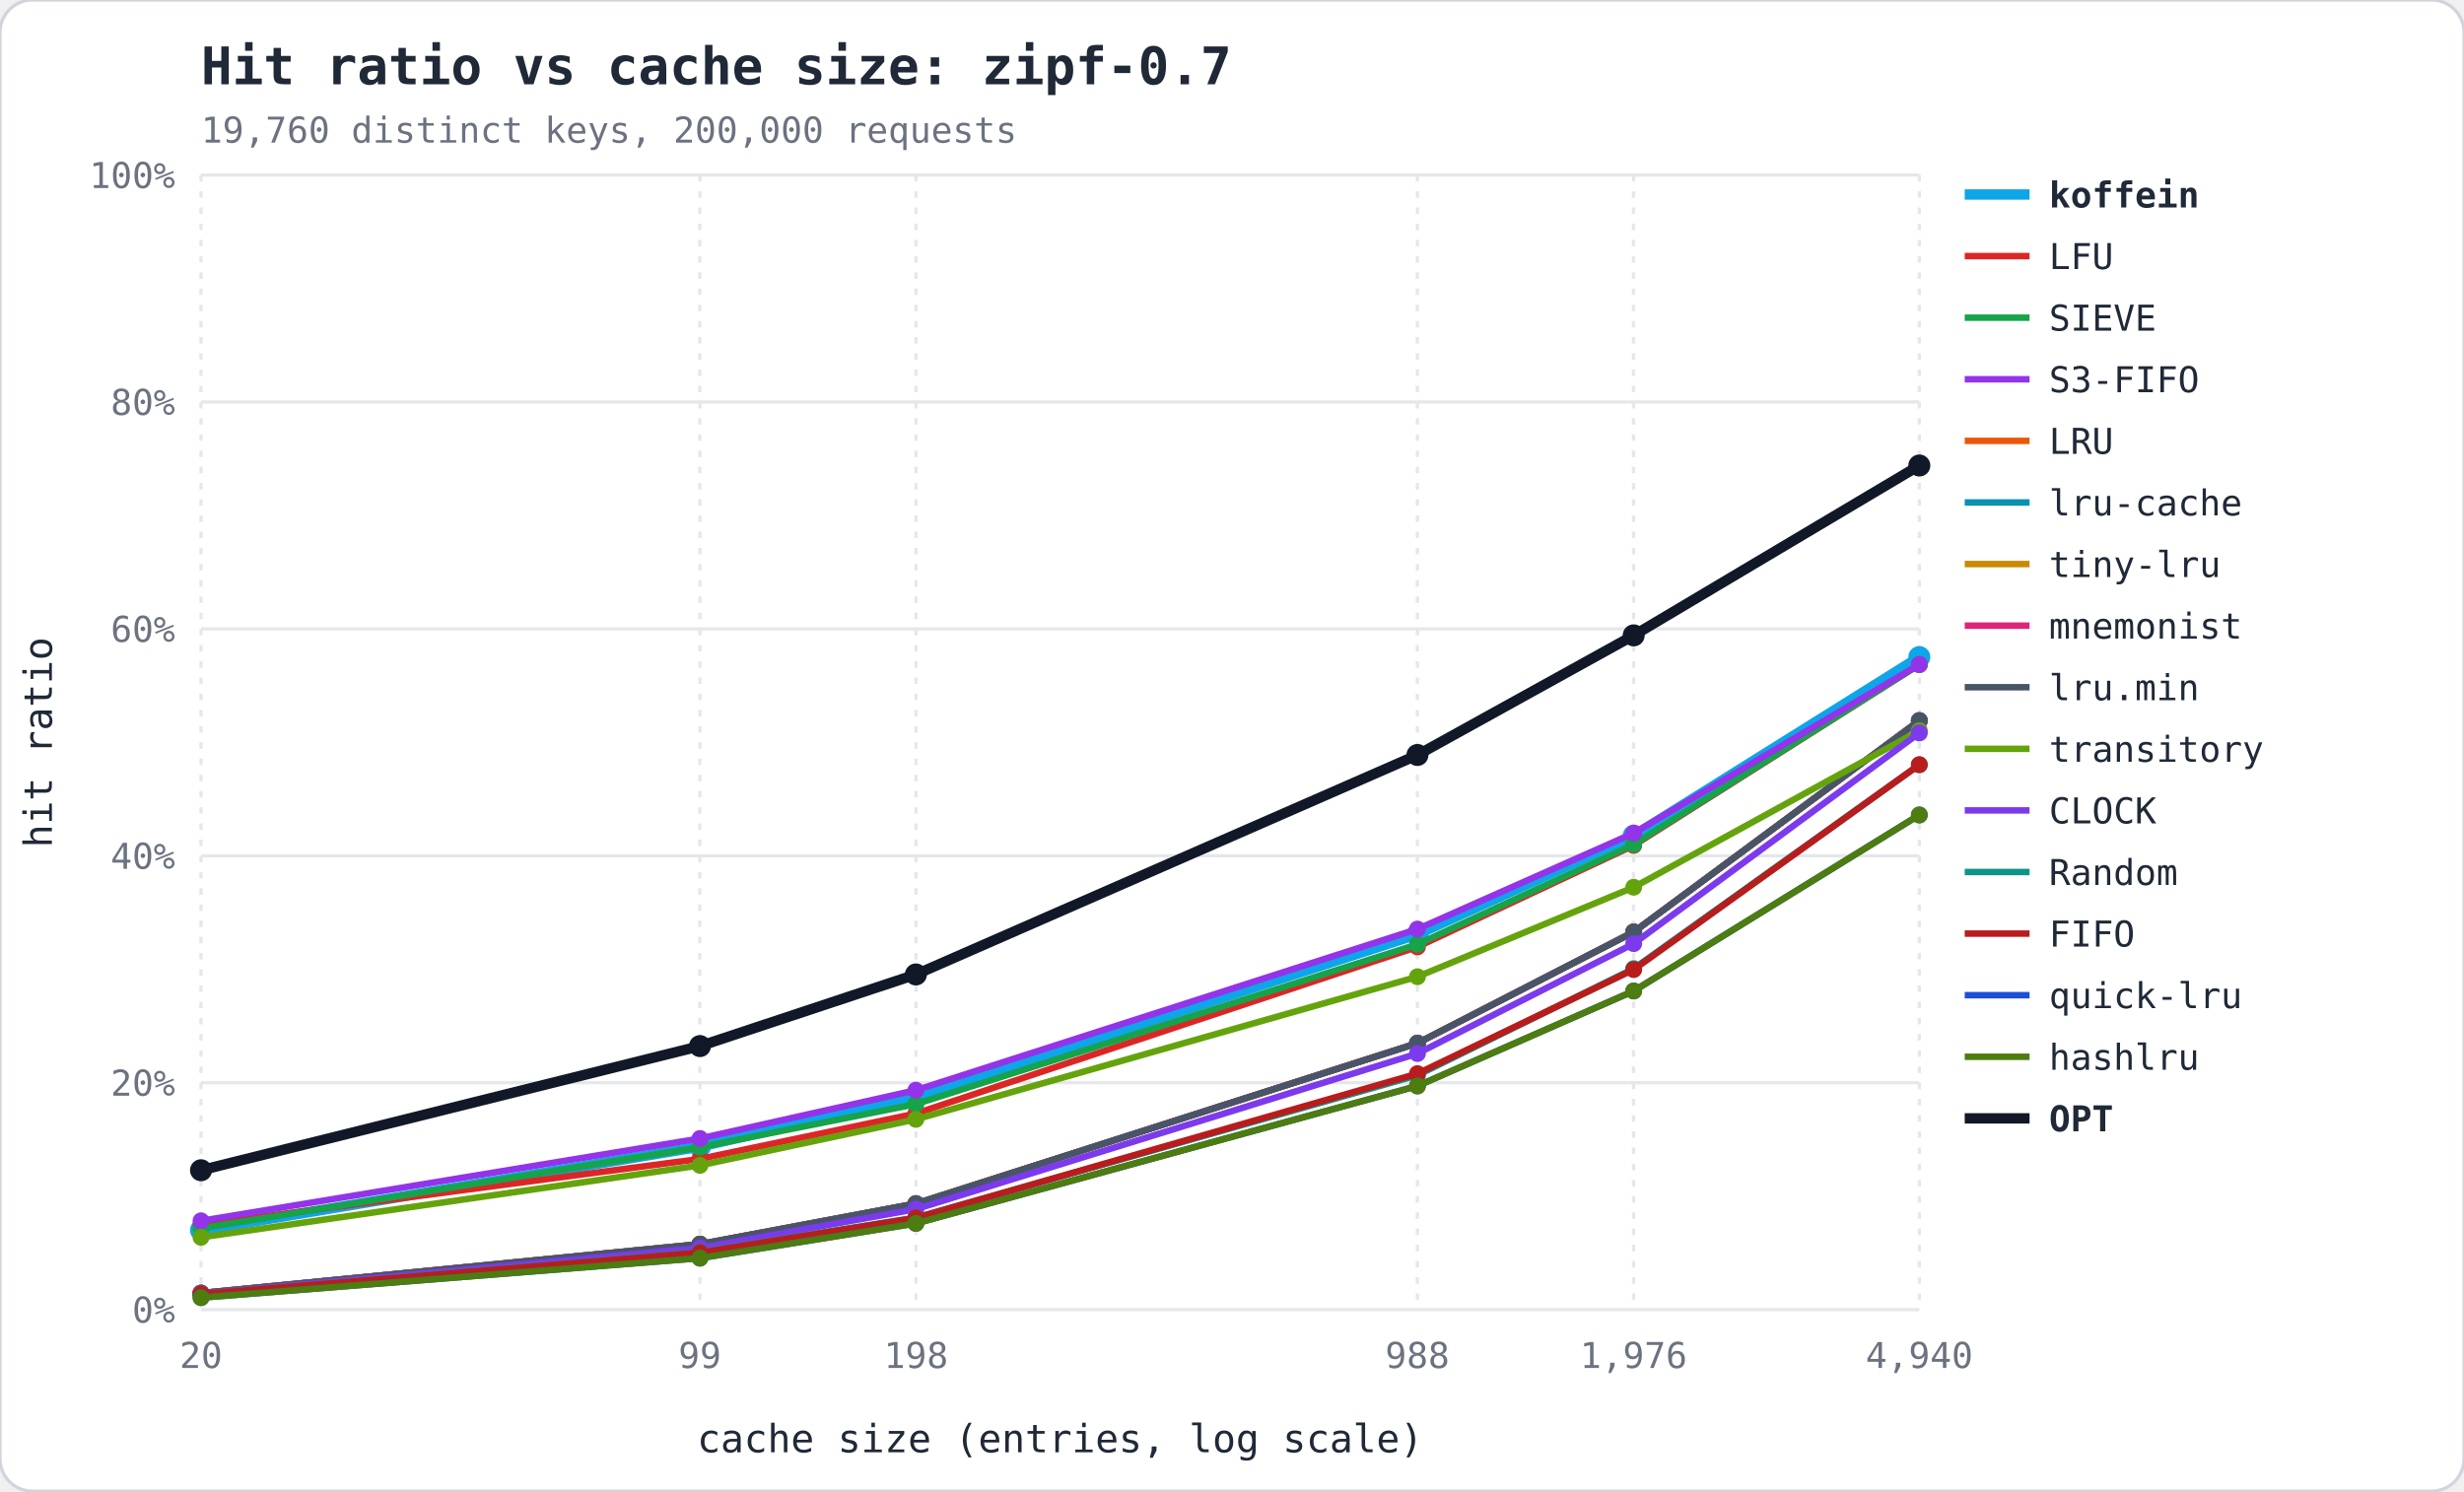
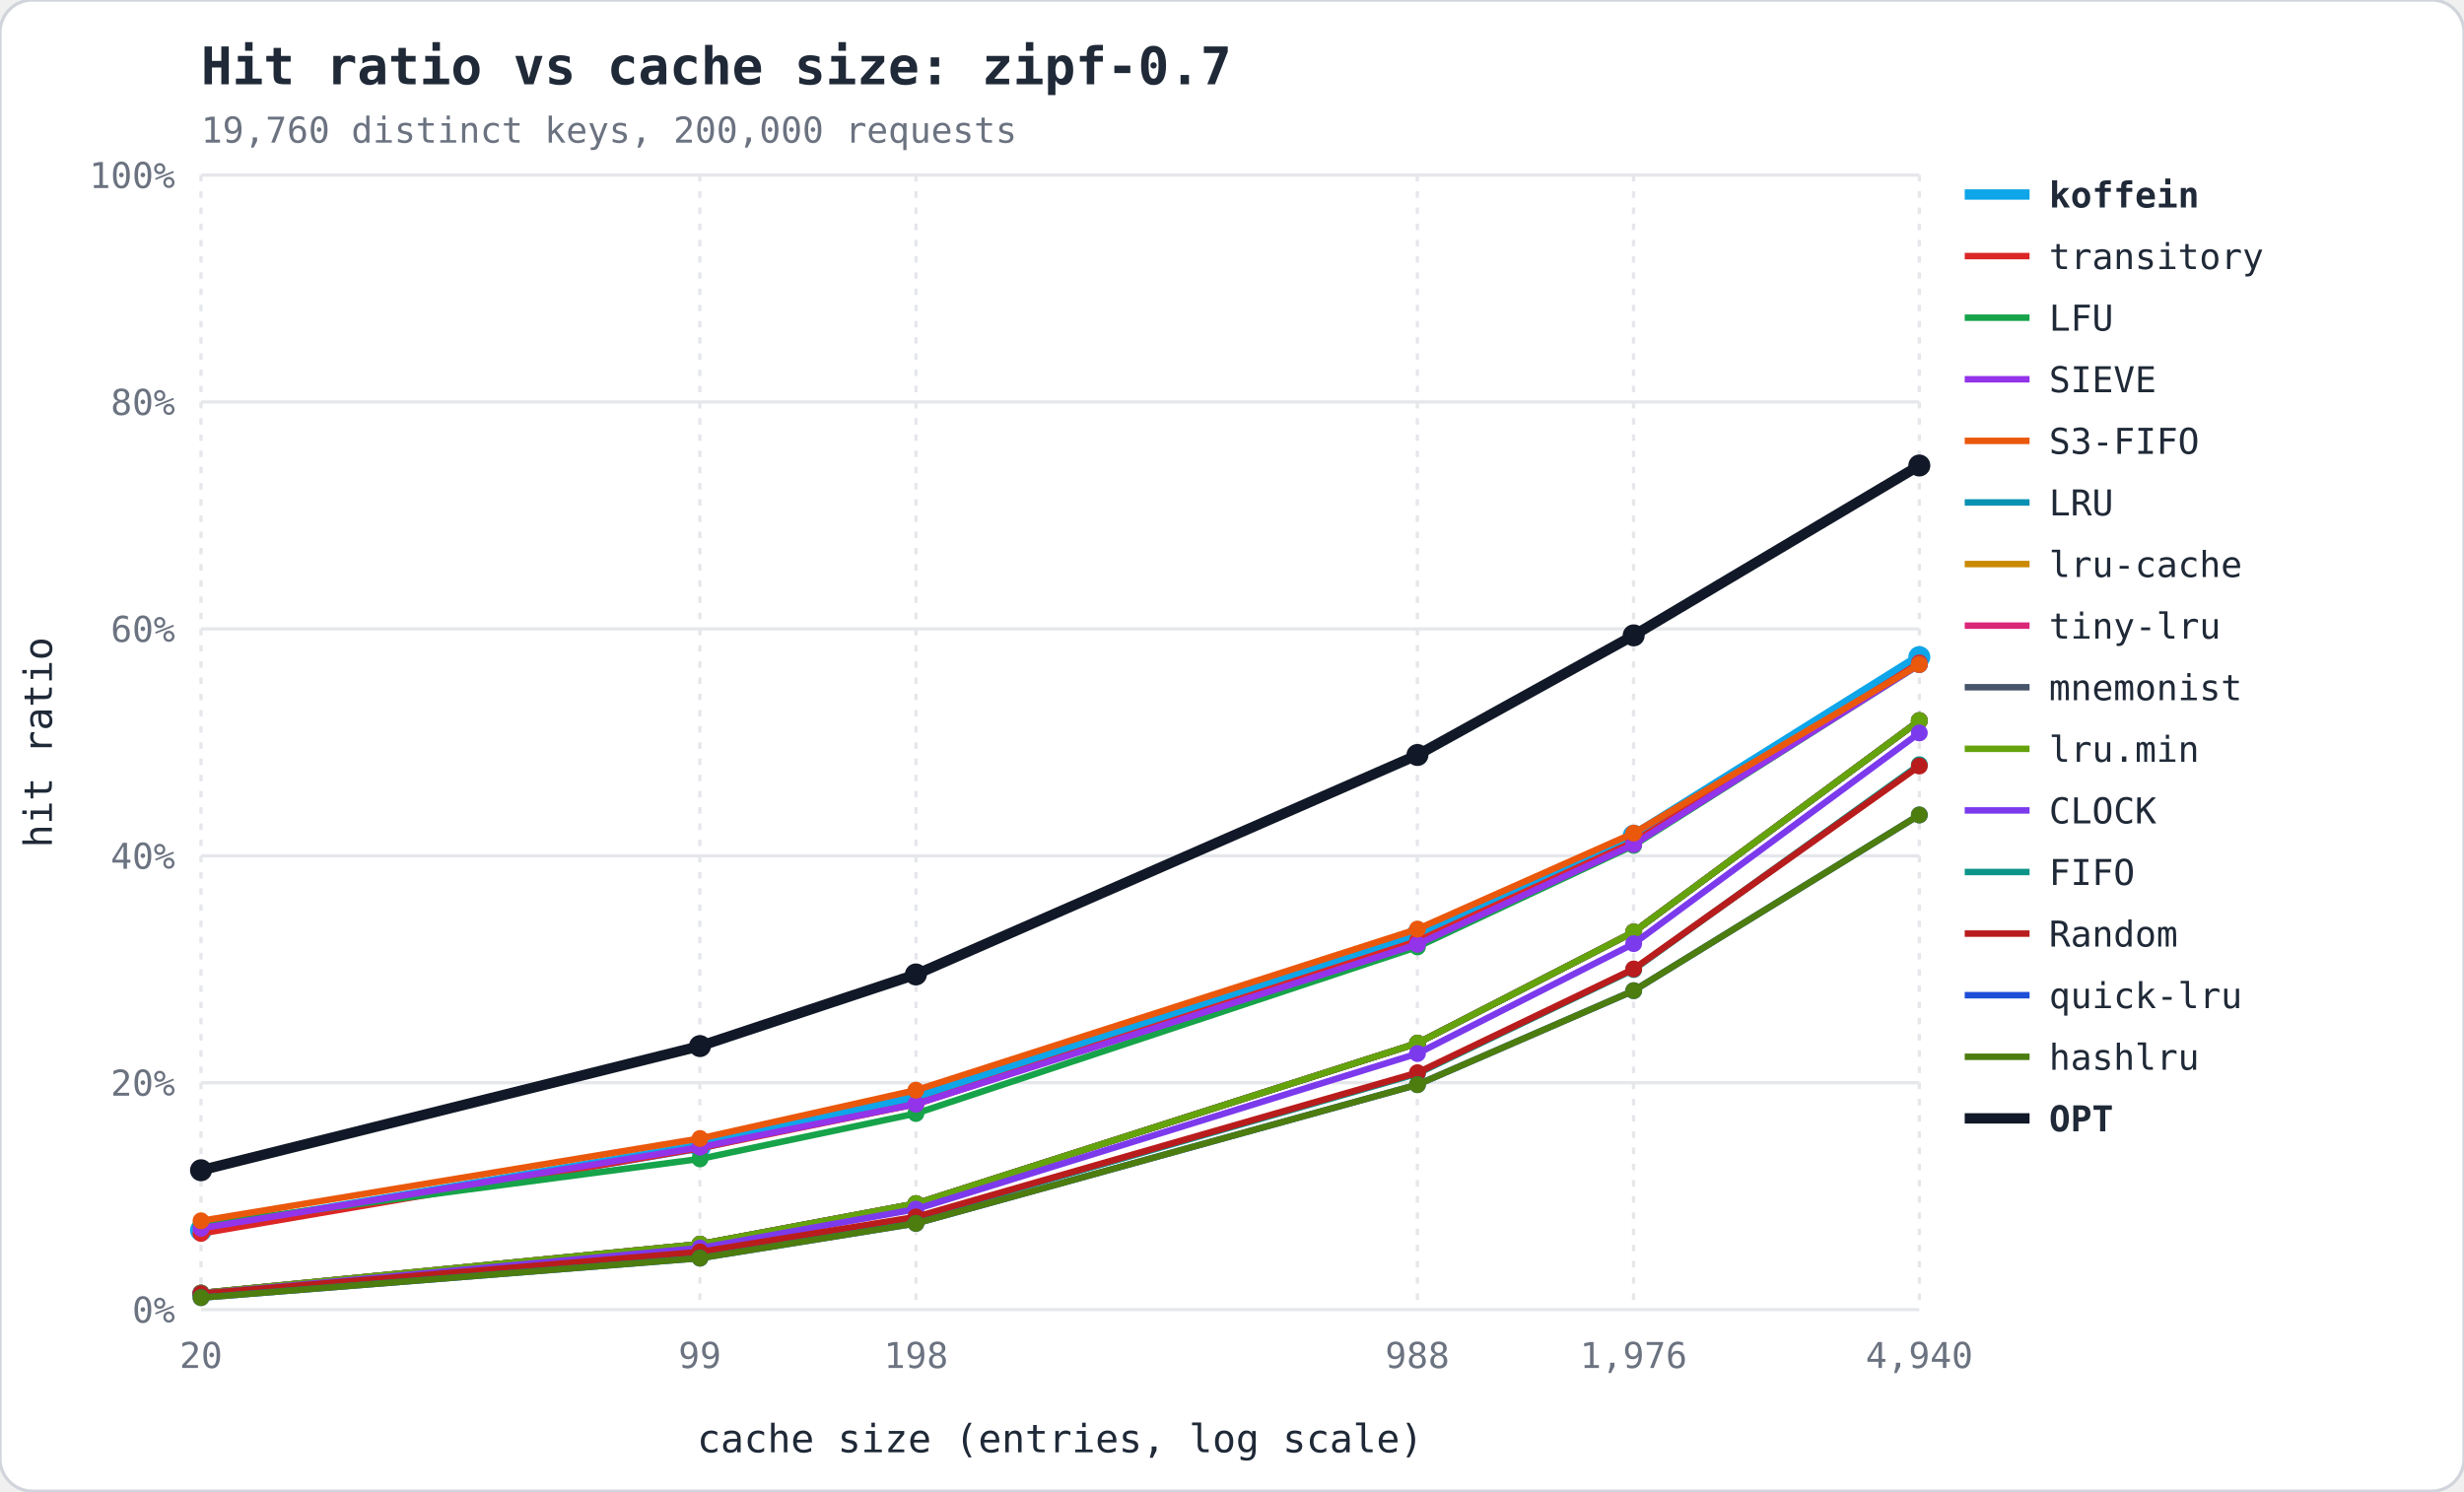
<svg xmlns="http://www.w3.org/2000/svg" viewBox="0 0 760 460" width="760" height="460" role="img">
  <rect x="0" y="0" width="760" height="460" rx="10" fill="#ffffff" stroke="#d1d5db" />
  <text x="62" y="26" font-family="ui-monospace,monospace" font-size="16" font-weight="700" fill="#1f2937">Hit ratio vs cache size: zipf-0.7</text>
  <text x="62" y="44" font-family="ui-monospace,monospace" font-size="11" fill="#6b7280">19,760 distinct keys, 200,000 requests</text>
  <line x1="62" y1="404" x2="592" y2="404" stroke="#e5e7eb" />
  <text x="54" y="408" text-anchor="end" font-family="ui-monospace,monospace" font-size="11" fill="#6b7280">0%</text>
  <line x1="62" y1="334" x2="592" y2="334" stroke="#e5e7eb" />
  <text x="54" y="338" text-anchor="end" font-family="ui-monospace,monospace" font-size="11" fill="#6b7280">20%</text>
  <line x1="62" y1="264" x2="592" y2="264" stroke="#e5e7eb" />
  <text x="54" y="268" text-anchor="end" font-family="ui-monospace,monospace" font-size="11" fill="#6b7280">40%</text>
  <line x1="62" y1="194" x2="592" y2="194" stroke="#e5e7eb" />
  <text x="54" y="198" text-anchor="end" font-family="ui-monospace,monospace" font-size="11" fill="#6b7280">60%</text>
  <line x1="62" y1="124" x2="592" y2="124" stroke="#e5e7eb" />
  <text x="54" y="128" text-anchor="end" font-family="ui-monospace,monospace" font-size="11" fill="#6b7280">80%</text>
  <line x1="62" y1="54" x2="592" y2="54" stroke="#e5e7eb" />
  <text x="54" y="58" text-anchor="end" font-family="ui-monospace,monospace" font-size="11" fill="#6b7280">100%</text>
  <line x1="62" y1="54" x2="62" y2="404" stroke="#e5e7eb" stroke-dasharray="2,3" />
  <text x="62" y="422" text-anchor="middle" font-family="ui-monospace,monospace" font-size="11" fill="#6b7280">20</text>
  <line x1="215.86" y1="54" x2="215.86" y2="404" stroke="#e5e7eb" stroke-dasharray="2,3" />
  <text x="215.86" y="422" text-anchor="middle" font-family="ui-monospace,monospace" font-size="11" fill="#6b7280">99</text>
  <line x1="282.541" y1="54" x2="282.541" y2="404" stroke="#e5e7eb" stroke-dasharray="2,3" />
  <text x="282.541" y="422" text-anchor="middle" font-family="ui-monospace,monospace" font-size="11" fill="#6b7280">198</text>
  <line x1="437.173" y1="54" x2="437.173" y2="404" stroke="#e5e7eb" stroke-dasharray="2,3" />
  <text x="437.173" y="422" text-anchor="middle" font-family="ui-monospace,monospace" font-size="11" fill="#6b7280">988</text>
  <line x1="503.853" y1="54" x2="503.853" y2="404" stroke="#e5e7eb" stroke-dasharray="2,3" />
  <text x="503.853" y="422" text-anchor="middle" font-family="ui-monospace,monospace" font-size="11" fill="#6b7280">1,976</text>
  <line x1="592" y1="54" x2="592" y2="404" stroke="#e5e7eb" stroke-dasharray="2,3" />
  <text x="592" y="422" text-anchor="middle" font-family="ui-monospace,monospace" font-size="11" fill="#6b7280">4,940</text>
  <text x="327" y="448" text-anchor="middle" font-family="ui-monospace,monospace" font-size="12" fill="#1f2937">cache size (entries, log scale)</text>
  <text x="16" y="229" text-anchor="middle" font-family="ui-monospace,monospace" font-size="12" fill="#1f2937" transform="rotate(-90 16 229)">hit ratio</text>
  <polyline points="62.0,379.5 215.9,353.7 282.5,338.5 437.2,288.2 503.9,257.8 592.0,202.7" fill="none" stroke="#0ea5e9" stroke-width="3.2" stroke-linejoin="round" />
  <circle cx="62.0" cy="379.5" r="3.4" fill="#0ea5e9" />
  <circle cx="215.9" cy="353.7" r="3.4" fill="#0ea5e9" />
  <circle cx="282.5" cy="338.5" r="3.4" fill="#0ea5e9" />
  <circle cx="437.2" cy="288.2" r="3.4" fill="#0ea5e9" />
  <circle cx="503.9" cy="257.8" r="3.4" fill="#0ea5e9" />
  <circle cx="592.0" cy="202.7" r="3.4" fill="#0ea5e9" />
  <line x1="606" y1="60" x2="626" y2="60" stroke="#0ea5e9" stroke-width="3.2" />
  <text x="632" y="64" font-family="ui-monospace,monospace" font-size="11" font-weight="700" fill="#1f2937">koffein</text>
-   <polyline points="62.0,377.8 215.9,357.5 282.5,343.5 437.2,292.1 503.9,260.8 592.0,205.0" fill="none" stroke="#dc2626" stroke-width="2" stroke-linejoin="round" />
-   <circle cx="62.0" cy="377.8" r="2.6" fill="#dc2626" />
-   <circle cx="215.9" cy="357.5" r="2.6" fill="#dc2626" />
-   <circle cx="282.5" cy="343.5" r="2.6" fill="#dc2626" />
-   <circle cx="437.2" cy="292.1" r="2.6" fill="#dc2626" />
-   <circle cx="503.9" cy="260.8" r="2.6" fill="#dc2626" />
-   <circle cx="592.0" cy="205.0" r="2.6" fill="#dc2626" />
+   <polyline points="62.0,380.5 215.9,354.2 282.5,340.6 437.2,290.3 503.9,259.7 592.0,204.5" fill="none" stroke="#dc2626" stroke-width="2" stroke-linejoin="round" />
+   <circle cx="62.0" cy="380.5" r="2.6" fill="#dc2626" />
+   <circle cx="215.9" cy="354.2" r="2.6" fill="#dc2626" />
+   <circle cx="282.5" cy="340.6" r="2.6" fill="#dc2626" />
+   <circle cx="437.2" cy="290.3" r="2.6" fill="#dc2626" />
+   <circle cx="503.9" cy="259.7" r="2.6" fill="#dc2626" />
+   <circle cx="592.0" cy="204.5" r="2.6" fill="#dc2626" />
  <line x1="606" y1="79" x2="626" y2="79" stroke="#dc2626" stroke-width="2" />
-   <text x="632" y="83" font-family="ui-monospace,monospace" font-size="11" font-weight="400" fill="#1f2937">LFU</text>
-   <polyline points="62.0,378.9 215.9,353.9 282.5,340.6 437.2,291.3 503.9,260.5 592.0,205.0" fill="none" stroke="#16a34a" stroke-width="2" stroke-linejoin="round" />
-   <circle cx="62.0" cy="378.9" r="2.6" fill="#16a34a" />
-   <circle cx="215.9" cy="353.9" r="2.6" fill="#16a34a" />
-   <circle cx="282.5" cy="340.6" r="2.6" fill="#16a34a" />
-   <circle cx="437.2" cy="291.3" r="2.6" fill="#16a34a" />
-   <circle cx="503.9" cy="260.5" r="2.6" fill="#16a34a" />
+   <text x="632" y="83" font-family="ui-monospace,monospace" font-size="11" font-weight="400" fill="#1f2937">transitory</text>
+   <polyline points="62.0,377.8 215.9,357.5 282.5,343.5 437.2,292.1 503.9,260.8 592.0,205.0" fill="none" stroke="#16a34a" stroke-width="2" stroke-linejoin="round" />
+   <circle cx="62.0" cy="377.8" r="2.6" fill="#16a34a" />
+   <circle cx="215.9" cy="357.5" r="2.6" fill="#16a34a" />
+   <circle cx="282.5" cy="343.5" r="2.6" fill="#16a34a" />
+   <circle cx="437.2" cy="292.1" r="2.6" fill="#16a34a" />
+   <circle cx="503.9" cy="260.8" r="2.6" fill="#16a34a" />
  <circle cx="592.0" cy="205.0" r="2.6" fill="#16a34a" />
  <line x1="606" y1="98" x2="626" y2="98" stroke="#16a34a" stroke-width="2" />
-   <text x="632" y="102" font-family="ui-monospace,monospace" font-size="11" font-weight="400" fill="#1f2937">SIEVE</text>
-   <polyline points="62.0,376.6 215.9,351.2 282.5,336.3 437.2,286.6 503.9,257.0 592.0,205.0" fill="none" stroke="#9333ea" stroke-width="2" stroke-linejoin="round" />
-   <circle cx="62.0" cy="376.6" r="2.6" fill="#9333ea" />
-   <circle cx="215.9" cy="351.2" r="2.6" fill="#9333ea" />
-   <circle cx="282.5" cy="336.3" r="2.6" fill="#9333ea" />
-   <circle cx="437.2" cy="286.6" r="2.6" fill="#9333ea" />
-   <circle cx="503.9" cy="257.0" r="2.6" fill="#9333ea" />
+   <text x="632" y="102" font-family="ui-monospace,monospace" font-size="11" font-weight="400" fill="#1f2937">LFU</text>
+   <polyline points="62.0,378.9 215.9,353.9 282.5,340.6 437.2,291.3 503.9,260.5 592.0,205.0" fill="none" stroke="#9333ea" stroke-width="2" stroke-linejoin="round" />
+   <circle cx="62.0" cy="378.9" r="2.6" fill="#9333ea" />
+   <circle cx="215.9" cy="353.9" r="2.6" fill="#9333ea" />
+   <circle cx="282.5" cy="340.6" r="2.6" fill="#9333ea" />
+   <circle cx="437.2" cy="291.3" r="2.6" fill="#9333ea" />
+   <circle cx="503.9" cy="260.5" r="2.6" fill="#9333ea" />
  <circle cx="592.0" cy="205.0" r="2.6" fill="#9333ea" />
  <line x1="606" y1="117" x2="626" y2="117" stroke="#9333ea" stroke-width="2" />
-   <text x="632" y="121" font-family="ui-monospace,monospace" font-size="11" font-weight="400" fill="#1f2937">S3-FIFO</text>
-   <polyline points="62.0,398.9 215.9,383.8 282.5,371.3 437.2,321.8 503.9,287.5 592.0,222.3" fill="none" stroke="#ea580c" stroke-width="2" stroke-linejoin="round" />
-   <circle cx="62.0" cy="398.9" r="2.6" fill="#ea580c" />
-   <circle cx="215.9" cy="383.8" r="2.6" fill="#ea580c" />
-   <circle cx="282.5" cy="371.3" r="2.6" fill="#ea580c" />
-   <circle cx="437.2" cy="321.8" r="2.6" fill="#ea580c" />
-   <circle cx="503.9" cy="287.5" r="2.6" fill="#ea580c" />
-   <circle cx="592.0" cy="222.3" r="2.6" fill="#ea580c" />
+   <text x="632" y="121" font-family="ui-monospace,monospace" font-size="11" font-weight="400" fill="#1f2937">SIEVE</text>
+   <polyline points="62.0,376.6 215.9,351.2 282.5,336.3 437.2,286.6 503.9,257.0 592.0,205.0" fill="none" stroke="#ea580c" stroke-width="2" stroke-linejoin="round" />
+   <circle cx="62.0" cy="376.6" r="2.6" fill="#ea580c" />
+   <circle cx="215.9" cy="351.2" r="2.6" fill="#ea580c" />
+   <circle cx="282.5" cy="336.3" r="2.6" fill="#ea580c" />
+   <circle cx="437.2" cy="286.6" r="2.6" fill="#ea580c" />
+   <circle cx="503.9" cy="257.0" r="2.6" fill="#ea580c" />
+   <circle cx="592.0" cy="205.0" r="2.6" fill="#ea580c" />
  <line x1="606" y1="136" x2="626" y2="136" stroke="#ea580c" stroke-width="2" />
-   <text x="632" y="140" font-family="ui-monospace,monospace" font-size="11" font-weight="400" fill="#1f2937">LRU</text>
+   <text x="632" y="140" font-family="ui-monospace,monospace" font-size="11" font-weight="400" fill="#1f2937">S3-FIFO</text>
  <polyline points="62.0,398.9 215.9,383.8 282.5,371.3 437.2,321.8 503.9,287.5 592.0,222.3" fill="none" stroke="#0891b2" stroke-width="2" stroke-linejoin="round" />
  <circle cx="62.0" cy="398.9" r="2.6" fill="#0891b2" />
  <circle cx="215.9" cy="383.8" r="2.6" fill="#0891b2" />
  <circle cx="282.5" cy="371.3" r="2.6" fill="#0891b2" />
  <circle cx="437.2" cy="321.8" r="2.6" fill="#0891b2" />
  <circle cx="503.9" cy="287.5" r="2.6" fill="#0891b2" />
  <circle cx="592.0" cy="222.3" r="2.6" fill="#0891b2" />
  <line x1="606" y1="155" x2="626" y2="155" stroke="#0891b2" stroke-width="2" />
-   <text x="632" y="159" font-family="ui-monospace,monospace" font-size="11" font-weight="400" fill="#1f2937">lru-cache</text>
+   <text x="632" y="159" font-family="ui-monospace,monospace" font-size="11" font-weight="400" fill="#1f2937">LRU</text>
  <polyline points="62.0,398.9 215.9,383.8 282.5,371.3 437.2,321.8 503.9,287.5 592.0,222.3" fill="none" stroke="#ca8a04" stroke-width="2" stroke-linejoin="round" />
  <circle cx="62.0" cy="398.9" r="2.6" fill="#ca8a04" />
  <circle cx="215.9" cy="383.8" r="2.6" fill="#ca8a04" />
  <circle cx="282.5" cy="371.3" r="2.6" fill="#ca8a04" />
  <circle cx="437.2" cy="321.8" r="2.6" fill="#ca8a04" />
  <circle cx="503.9" cy="287.5" r="2.6" fill="#ca8a04" />
  <circle cx="592.0" cy="222.3" r="2.6" fill="#ca8a04" />
  <line x1="606" y1="174" x2="626" y2="174" stroke="#ca8a04" stroke-width="2" />
-   <text x="632" y="178" font-family="ui-monospace,monospace" font-size="11" font-weight="400" fill="#1f2937">tiny-lru</text>
+   <text x="632" y="178" font-family="ui-monospace,monospace" font-size="11" font-weight="400" fill="#1f2937">lru-cache</text>
  <polyline points="62.0,398.9 215.9,383.8 282.5,371.3 437.2,321.8 503.9,287.5 592.0,222.3" fill="none" stroke="#db2777" stroke-width="2" stroke-linejoin="round" />
  <circle cx="62.0" cy="398.9" r="2.6" fill="#db2777" />
  <circle cx="215.9" cy="383.8" r="2.6" fill="#db2777" />
  <circle cx="282.5" cy="371.3" r="2.6" fill="#db2777" />
  <circle cx="437.2" cy="321.8" r="2.6" fill="#db2777" />
  <circle cx="503.9" cy="287.5" r="2.6" fill="#db2777" />
  <circle cx="592.0" cy="222.3" r="2.6" fill="#db2777" />
  <line x1="606" y1="193" x2="626" y2="193" stroke="#db2777" stroke-width="2" />
-   <text x="632" y="197" font-family="ui-monospace,monospace" font-size="11" font-weight="400" fill="#1f2937">mnemonist</text>
+   <text x="632" y="197" font-family="ui-monospace,monospace" font-size="11" font-weight="400" fill="#1f2937">tiny-lru</text>
  <polyline points="62.0,398.9 215.9,383.8 282.5,371.3 437.2,321.8 503.9,287.5 592.0,222.3" fill="none" stroke="#475569" stroke-width="2" stroke-linejoin="round" />
  <circle cx="62.0" cy="398.9" r="2.6" fill="#475569" />
  <circle cx="215.9" cy="383.8" r="2.6" fill="#475569" />
  <circle cx="282.5" cy="371.3" r="2.6" fill="#475569" />
  <circle cx="437.2" cy="321.8" r="2.6" fill="#475569" />
  <circle cx="503.9" cy="287.5" r="2.6" fill="#475569" />
  <circle cx="592.0" cy="222.3" r="2.6" fill="#475569" />
  <line x1="606" y1="212" x2="626" y2="212" stroke="#475569" stroke-width="2" />
-   <text x="632" y="216" font-family="ui-monospace,monospace" font-size="11" font-weight="400" fill="#1f2937">lru.min</text>
-   <polyline points="62.0,381.7 215.9,359.5 282.5,345.3 437.2,301.3 503.9,273.7 592.0,225.4" fill="none" stroke="#65a30d" stroke-width="2" stroke-linejoin="round" />
-   <circle cx="62.0" cy="381.7" r="2.6" fill="#65a30d" />
-   <circle cx="215.9" cy="359.5" r="2.6" fill="#65a30d" />
-   <circle cx="282.5" cy="345.3" r="2.6" fill="#65a30d" />
-   <circle cx="437.2" cy="301.3" r="2.6" fill="#65a30d" />
-   <circle cx="503.9" cy="273.7" r="2.6" fill="#65a30d" />
-   <circle cx="592.0" cy="225.4" r="2.6" fill="#65a30d" />
+   <text x="632" y="216" font-family="ui-monospace,monospace" font-size="11" font-weight="400" fill="#1f2937">mnemonist</text>
+   <polyline points="62.0,398.9 215.9,383.8 282.5,371.3 437.2,321.8 503.9,287.5 592.0,222.3" fill="none" stroke="#65a30d" stroke-width="2" stroke-linejoin="round" />
+   <circle cx="62.0" cy="398.9" r="2.6" fill="#65a30d" />
+   <circle cx="215.9" cy="383.8" r="2.6" fill="#65a30d" />
+   <circle cx="282.5" cy="371.3" r="2.6" fill="#65a30d" />
+   <circle cx="437.2" cy="321.8" r="2.6" fill="#65a30d" />
+   <circle cx="503.9" cy="287.5" r="2.6" fill="#65a30d" />
+   <circle cx="592.0" cy="222.3" r="2.6" fill="#65a30d" />
  <line x1="606" y1="231" x2="626" y2="231" stroke="#65a30d" stroke-width="2" />
-   <text x="632" y="235" font-family="ui-monospace,monospace" font-size="11" font-weight="400" fill="#1f2937">transitory</text>
+   <text x="632" y="235" font-family="ui-monospace,monospace" font-size="11" font-weight="400" fill="#1f2937">lru.min</text>
  <polyline points="62.0,399.1 215.9,385.0 282.5,373.0 437.2,325.0 503.9,291.1 592.0,226.1" fill="none" stroke="#7c3aed" stroke-width="2" stroke-linejoin="round" />
  <circle cx="62.0" cy="399.1" r="2.6" fill="#7c3aed" />
  <circle cx="215.9" cy="385.0" r="2.6" fill="#7c3aed" />
  <circle cx="282.5" cy="373.0" r="2.6" fill="#7c3aed" />
  <circle cx="437.2" cy="325.0" r="2.6" fill="#7c3aed" />
  <circle cx="503.9" cy="291.1" r="2.6" fill="#7c3aed" />
  <circle cx="592.0" cy="226.1" r="2.6" fill="#7c3aed" />
  <line x1="606" y1="250" x2="626" y2="250" stroke="#7c3aed" stroke-width="2" />
  <text x="632" y="254" font-family="ui-monospace,monospace" font-size="11" font-weight="400" fill="#1f2937">CLOCK</text>
-   <polyline points="62.0,399.2 215.9,386.2 282.5,375.6 437.2,331.7 503.9,298.8 592.0,235.9" fill="none" stroke="#0d9488" stroke-width="2" stroke-linejoin="round" />
+   <polyline points="62.0,399.2 215.9,386.4 282.5,375.7 437.2,331.2 503.9,299.1 592.0,235.9" fill="none" stroke="#0d9488" stroke-width="2" stroke-linejoin="round" />
  <circle cx="62.0" cy="399.2" r="2.6" fill="#0d9488" />
-   <circle cx="215.9" cy="386.2" r="2.6" fill="#0d9488" />
-   <circle cx="282.5" cy="375.6" r="2.6" fill="#0d9488" />
-   <circle cx="437.2" cy="331.7" r="2.6" fill="#0d9488" />
-   <circle cx="503.9" cy="298.8" r="2.6" fill="#0d9488" />
+   <circle cx="215.9" cy="386.4" r="2.6" fill="#0d9488" />
+   <circle cx="282.5" cy="375.7" r="2.6" fill="#0d9488" />
+   <circle cx="437.2" cy="331.2" r="2.6" fill="#0d9488" />
+   <circle cx="503.9" cy="299.1" r="2.6" fill="#0d9488" />
  <circle cx="592.0" cy="235.9" r="2.6" fill="#0d9488" />
  <line x1="606" y1="269" x2="626" y2="269" stroke="#0d9488" stroke-width="2" />
-   <text x="632" y="273" font-family="ui-monospace,monospace" font-size="11" font-weight="400" fill="#1f2937">Random</text>
-   <polyline points="62.0,399.2 215.9,386.4 282.5,375.7 437.2,331.2 503.9,299.1 592.0,235.9" fill="none" stroke="#b91c1c" stroke-width="2" stroke-linejoin="round" />
-   <circle cx="62.0" cy="399.2" r="2.6" fill="#b91c1c" />
-   <circle cx="215.9" cy="386.4" r="2.6" fill="#b91c1c" />
-   <circle cx="282.5" cy="375.7" r="2.6" fill="#b91c1c" />
-   <circle cx="437.2" cy="331.2" r="2.6" fill="#b91c1c" />
-   <circle cx="503.9" cy="299.1" r="2.6" fill="#b91c1c" />
-   <circle cx="592.0" cy="235.9" r="2.6" fill="#b91c1c" />
+   <text x="632" y="273" font-family="ui-monospace,monospace" font-size="11" font-weight="400" fill="#1f2937">FIFO</text>
+   <polyline points="62.0,399.1 215.9,386.2 282.5,375.4 437.2,330.9 503.9,298.9 592.0,236.3" fill="none" stroke="#b91c1c" stroke-width="2" stroke-linejoin="round" />
+   <circle cx="62.0" cy="399.1" r="2.6" fill="#b91c1c" />
+   <circle cx="215.9" cy="386.2" r="2.6" fill="#b91c1c" />
+   <circle cx="282.5" cy="375.4" r="2.6" fill="#b91c1c" />
+   <circle cx="437.2" cy="330.9" r="2.6" fill="#b91c1c" />
+   <circle cx="503.9" cy="298.9" r="2.6" fill="#b91c1c" />
+   <circle cx="592.0" cy="236.3" r="2.6" fill="#b91c1c" />
  <line x1="606" y1="288" x2="626" y2="288" stroke="#b91c1c" stroke-width="2" />
-   <text x="632" y="292" font-family="ui-monospace,monospace" font-size="11" font-weight="400" fill="#1f2937">FIFO</text>
-   <polyline points="62.0,400.3 215.9,388.1 282.5,377.4 437.2,335.0 503.9,305.7 592.0,251.4" fill="none" stroke="#1d4ed8" stroke-width="2" stroke-linejoin="round" />
+   <text x="632" y="292" font-family="ui-monospace,monospace" font-size="11" font-weight="400" fill="#1f2937">Random</text>
+   <polyline points="62.0,400.3 215.9,388.1 282.5,377.4 437.2,334.6 503.9,305.6 592.0,251.4" fill="none" stroke="#1d4ed8" stroke-width="2" stroke-linejoin="round" />
  <circle cx="62.0" cy="400.3" r="2.6" fill="#1d4ed8" />
  <circle cx="215.9" cy="388.1" r="2.6" fill="#1d4ed8" />
  <circle cx="282.5" cy="377.4" r="2.6" fill="#1d4ed8" />
-   <circle cx="437.2" cy="335.0" r="2.6" fill="#1d4ed8" />
-   <circle cx="503.9" cy="305.7" r="2.6" fill="#1d4ed8" />
+   <circle cx="437.2" cy="334.6" r="2.6" fill="#1d4ed8" />
+   <circle cx="503.9" cy="305.6" r="2.6" fill="#1d4ed8" />
  <circle cx="592.0" cy="251.4" r="2.6" fill="#1d4ed8" />
  <line x1="606" y1="307" x2="626" y2="307" stroke="#1d4ed8" stroke-width="2" />
  <text x="632" y="311" font-family="ui-monospace,monospace" font-size="11" font-weight="400" fill="#1f2937">quick-lru</text>
-   <polyline points="62.0,400.3 215.9,388.1 282.5,377.4 437.2,335.0 503.9,305.7 592.0,251.4" fill="none" stroke="#4d7c0f" stroke-width="2" stroke-linejoin="round" />
+   <polyline points="62.0,400.3 215.9,388.1 282.5,377.4 437.2,334.6 503.9,305.6 592.0,251.4" fill="none" stroke="#4d7c0f" stroke-width="2" stroke-linejoin="round" />
  <circle cx="62.0" cy="400.3" r="2.6" fill="#4d7c0f" />
  <circle cx="215.9" cy="388.1" r="2.6" fill="#4d7c0f" />
  <circle cx="282.5" cy="377.4" r="2.6" fill="#4d7c0f" />
-   <circle cx="437.2" cy="335.0" r="2.6" fill="#4d7c0f" />
-   <circle cx="503.9" cy="305.7" r="2.6" fill="#4d7c0f" />
+   <circle cx="437.2" cy="334.6" r="2.6" fill="#4d7c0f" />
+   <circle cx="503.9" cy="305.6" r="2.6" fill="#4d7c0f" />
  <circle cx="592.0" cy="251.4" r="2.6" fill="#4d7c0f" />
  <line x1="606" y1="326" x2="626" y2="326" stroke="#4d7c0f" stroke-width="2" />
  <text x="632" y="330" font-family="ui-monospace,monospace" font-size="11" font-weight="400" fill="#1f2937">hashlru</text>
  <polyline points="62.0,361.0 215.9,322.7 282.5,300.6 437.2,232.9 503.9,196.0 592.0,143.6" fill="none" stroke="#111827" stroke-width="3.2" stroke-linejoin="round" />
  <circle cx="62.0" cy="361.0" r="3.4" fill="#111827" />
  <circle cx="215.9" cy="322.7" r="3.4" fill="#111827" />
  <circle cx="282.5" cy="300.6" r="3.4" fill="#111827" />
  <circle cx="437.2" cy="232.9" r="3.4" fill="#111827" />
  <circle cx="503.9" cy="196.0" r="3.4" fill="#111827" />
  <circle cx="592.0" cy="143.6" r="3.4" fill="#111827" />
  <line x1="606" y1="345" x2="626" y2="345" stroke="#111827" stroke-width="3.2" />
  <text x="632" y="349" font-family="ui-monospace,monospace" font-size="11" font-weight="700" fill="#1f2937">OPT</text>
</svg>
